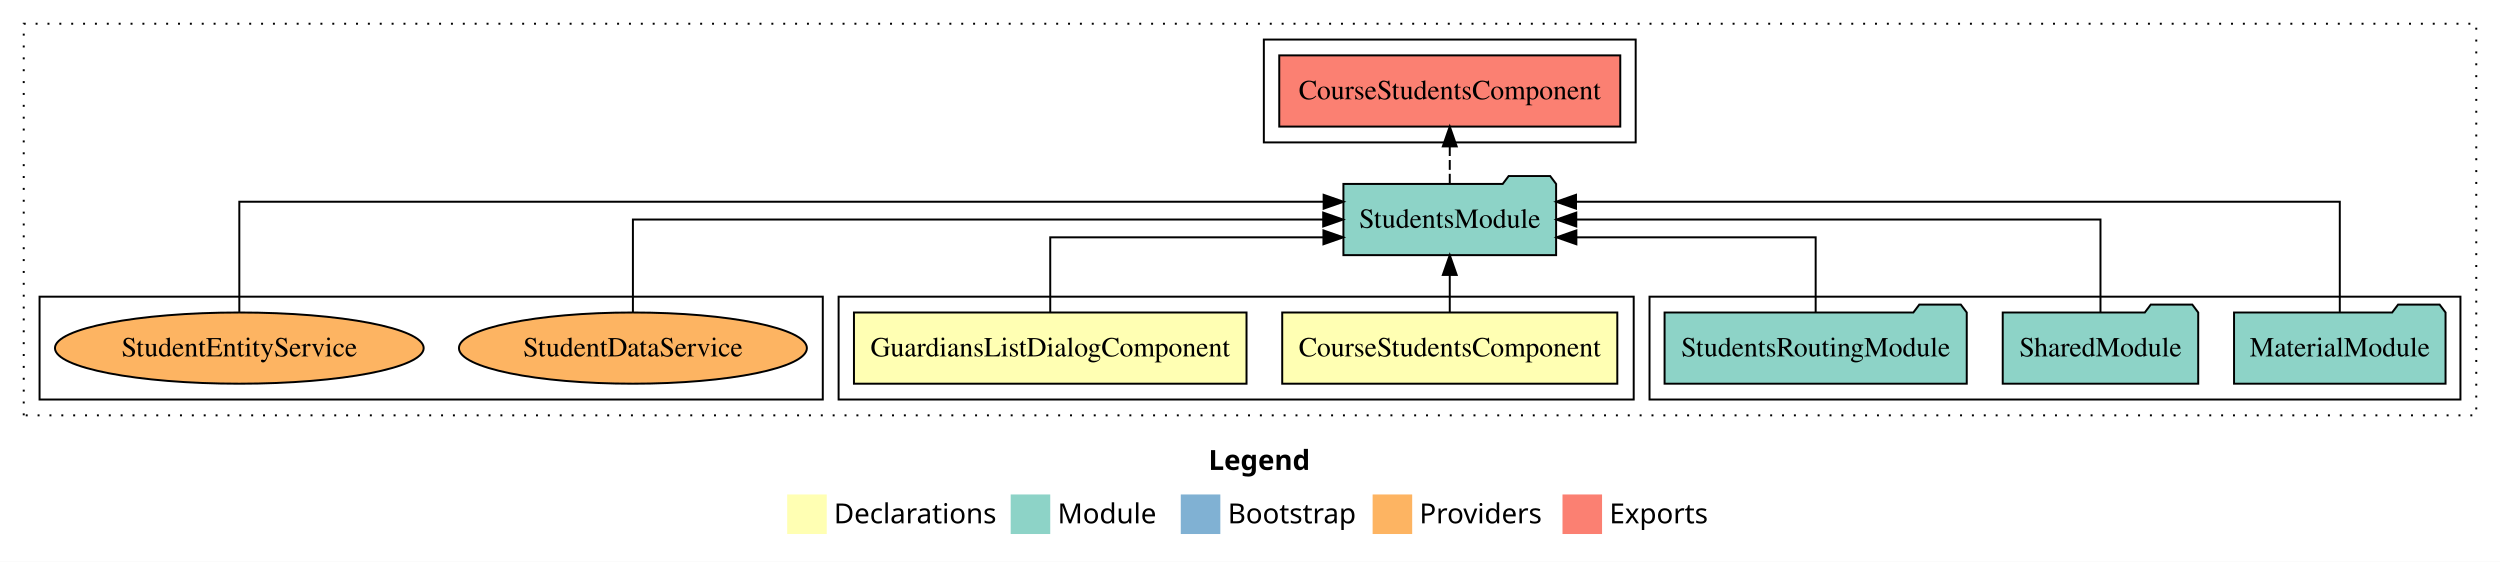
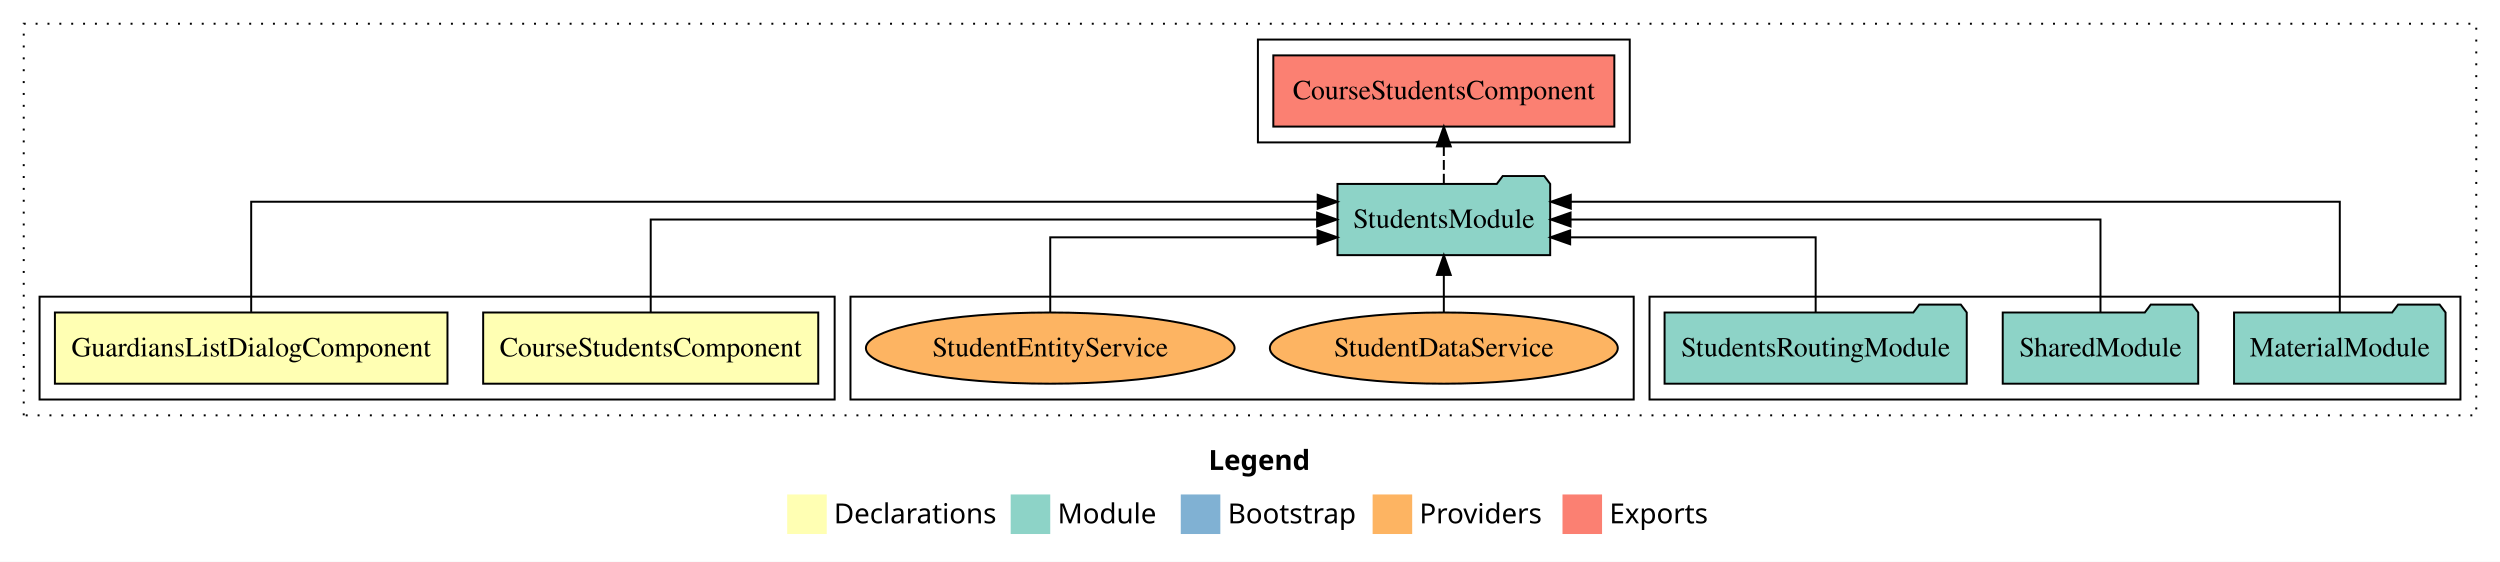
<svg xmlns="http://www.w3.org/2000/svg" width="1264pt" height="284pt" viewBox="0.00 0.00 1264.00 284.00">
  <g id="graph0" class="graph" transform="scale(1 1) rotate(0) translate(4 280)">
    <polygon fill="white" stroke="transparent" points="-4,4 -4,-280 1260,-280 1260,4 -4,4" />
    <text text-anchor="start" x="607.01" y="-42.4" font-family="sans-serif" font-weight="bold" font-size="14.00">Legend</text>
    <polygon fill="#ffffb3" stroke="transparent" points="394,-10 394,-30 414,-30 414,-10 394,-10" />
    <text text-anchor="start" x="417.63" y="-15.4" font-family="sans-serif" font-size="14.00">  Declarations</text>
    <polygon fill="#8dd3c7" stroke="transparent" points="507,-10 507,-30 527,-30 527,-10 507,-10" />
    <text text-anchor="start" x="530.73" y="-15.4" font-family="sans-serif" font-size="14.00">  Module</text>
    <polygon fill="#80b1d3" stroke="transparent" points="593,-10 593,-30 613,-30 613,-10 593,-10" />
    <text text-anchor="start" x="616.78" y="-15.4" font-family="sans-serif" font-size="14.00">  Bootstrap</text>
    <polygon fill="#fdb462" stroke="transparent" points="690,-10 690,-30 710,-30 710,-10 690,-10" />
    <text text-anchor="start" x="713.67" y="-15.4" font-family="sans-serif" font-size="14.00">  Providers</text>
    <polygon fill="#fb8072" stroke="transparent" points="786,-10 786,-30 806,-30 806,-10 786,-10" />
    <text text-anchor="start" x="809.73" y="-15.4" font-family="sans-serif" font-size="14.00">  Exports</text>
    <g id="clust1" class="cluster">
      <polygon fill="none" stroke="black" stroke-dasharray="1,5" points="8,-70 8,-268 1248,-268 1248,-70 8,-70" />
    </g>
    <g id="clust5" class="cluster">
      <polygon fill="none" stroke="black" points="830,-78 830,-130 1240,-130 1240,-78 830,-78" />
    </g>
-     <g id="clust2" class="cluster">
-       <polygon fill="none" stroke="black" points="420,-78 420,-130 822,-130 822,-78 420,-78" />
-     </g>
    <g id="clust8" class="cluster">
-       <polygon fill="none" stroke="black" points="16,-78 16,-130 412,-130 412,-78 16,-78" />
+       <polygon fill="none" stroke="black" points="426,-78 426,-130 822,-130 822,-78 426,-78" />
    </g>
    <g id="clust6" class="cluster">
-       <polygon fill="none" stroke="black" points="635,-208 635,-260 823,-260 823,-208 635,-208" />
+       <polygon fill="none" stroke="black" points="632,-208 632,-260 820,-260 820,-208 632,-208" />
+     </g>
+     <g id="clust2" class="cluster">
+       <polygon fill="none" stroke="black" points="16,-78 16,-130 418,-130 418,-78 16,-78" />
    </g>
    <g id="node1" class="node">
-       <polygon fill="#ffffb3" stroke="black" points="813.71,-122 644.29,-122 644.29,-86 813.71,-86 813.71,-122" />
-       <text text-anchor="middle" x="729" y="-99.8" font-family="Times,serif" font-size="14.00">CourseStudentsComponent</text>
+       <polygon fill="#ffffb3" stroke="black" points="409.71,-122 240.29,-122 240.29,-86 409.71,-86 409.71,-122" />
+       <text text-anchor="middle" x="325" y="-99.8" font-family="Times,serif" font-size="14.00">CourseStudentsComponent</text>
    </g>
    <g id="node3" class="node">
-       <polygon fill="#8dd3c7" stroke="black" points="782.77,-187 779.77,-191 758.77,-191 755.77,-187 675.23,-187 675.23,-151 782.77,-151 782.77,-187" />
-       <text text-anchor="middle" x="729" y="-164.8" font-family="Times,serif" font-size="14.00">StudentsModule</text>
+       <polygon fill="#8dd3c7" stroke="black" points="779.77,-187 776.77,-191 755.77,-191 752.77,-187 672.23,-187 672.23,-151 779.77,-151 779.77,-187" />
+       <text text-anchor="middle" x="726" y="-164.8" font-family="Times,serif" font-size="14.00">StudentsModule</text>
    </g>
    <g id="edge1" class="edge">
-       <path fill="none" stroke="black" d="M729,-122.11C729,-122.11 729,-140.99 729,-140.99" />
-       <polygon fill="black" stroke="black" points="725.5,-140.99 729,-150.99 732.5,-140.99 725.5,-140.99" />
+       <path fill="none" stroke="black" d="M325,-122.11C325,-141.34 325,-169 325,-169 325,-169 661.92,-169 661.92,-169" />
+       <polygon fill="black" stroke="black" points="661.92,-172.5 671.92,-169 661.92,-165.5 661.92,-172.5" />
    </g>
    <g id="node2" class="node">
-       <polygon fill="#ffffb3" stroke="black" points="626.24,-122 427.76,-122 427.76,-86 626.24,-86 626.24,-122" />
-       <text text-anchor="middle" x="527" y="-99.8" font-family="Times,serif" font-size="14.00">GuardiansListDialogComponent</text>
+       <polygon fill="#ffffb3" stroke="black" points="222.24,-122 23.76,-122 23.76,-86 222.24,-86 222.24,-122" />
+       <text text-anchor="middle" x="123" y="-99.8" font-family="Times,serif" font-size="14.00">GuardiansListDialogComponent</text>
    </g>
    <g id="edge2" class="edge">
-       <path fill="none" stroke="black" d="M527,-122.03C527,-138.4 527,-160 527,-160 527,-160 665.13,-160 665.13,-160" />
-       <polygon fill="black" stroke="black" points="665.13,-163.5 675.13,-160 665.13,-156.5 665.13,-163.5" />
+       <path fill="none" stroke="black" d="M123,-122.29C123,-144.21 123,-178 123,-178 123,-178 662.22,-178 662.22,-178" />
+       <polygon fill="black" stroke="black" points="662.22,-181.5 672.22,-178 662.22,-174.5 662.22,-181.5" />
    </g>
    <g id="node7" class="node">
-       <polygon fill="#fb8072" stroke="black" points="815.21,-252 642.79,-252 642.79,-216 815.21,-216 815.21,-252" />
-       <text text-anchor="middle" x="729" y="-229.8" font-family="Times,serif" font-size="14.00">CourseStudentsComponent </text>
+       <polygon fill="#fb8072" stroke="black" points="812.21,-252 639.79,-252 639.79,-216 812.21,-216 812.21,-252" />
+       <text text-anchor="middle" x="726" y="-229.8" font-family="Times,serif" font-size="14.00">CourseStudentsComponent </text>
    </g>
    <g id="edge6" class="edge">
-       <path fill="none" stroke="black" stroke-dasharray="5,2" d="M729,-187.11C729,-187.11 729,-205.99 729,-205.99" />
-       <polygon fill="black" stroke="black" points="725.5,-205.99 729,-215.99 732.5,-205.99 725.5,-205.99" />
+       <path fill="none" stroke="black" stroke-dasharray="5,2" d="M726,-187.11C726,-187.11 726,-205.99 726,-205.99" />
+       <polygon fill="black" stroke="black" points="722.5,-205.99 726,-215.99 729.5,-205.99 722.5,-205.99" />
    </g>
    <g id="node4" class="node">
      <polygon fill="#8dd3c7" stroke="black" points="1232.47,-122 1229.47,-126 1208.47,-126 1205.47,-122 1125.53,-122 1125.53,-86 1232.47,-86 1232.47,-122" />
      <text text-anchor="middle" x="1179" y="-99.8" font-family="Times,serif" font-size="14.00">MaterialModule</text>
    </g>
    <g id="edge3" class="edge">
-       <path fill="none" stroke="black" d="M1179,-122.29C1179,-144.21 1179,-178 1179,-178 1179,-178 792.83,-178 792.83,-178" />
-       <polygon fill="black" stroke="black" points="792.83,-174.5 782.83,-178 792.83,-181.5 792.83,-174.5" />
+       <path fill="none" stroke="black" d="M1179,-122.29C1179,-144.21 1179,-178 1179,-178 1179,-178 790.19,-178 790.19,-178" />
+       <polygon fill="black" stroke="black" points="790.19,-174.5 780.19,-178 790.19,-181.5 790.19,-174.5" />
    </g>
    <g id="node5" class="node">
      <polygon fill="#8dd3c7" stroke="black" points="1107.42,-122 1104.42,-126 1083.42,-126 1080.42,-122 1008.58,-122 1008.58,-86 1107.42,-86 1107.42,-122" />
      <text text-anchor="middle" x="1058" y="-99.8" font-family="Times,serif" font-size="14.00">SharedModule</text>
    </g>
    <g id="edge4" class="edge">
-       <path fill="none" stroke="black" d="M1058,-122.11C1058,-141.34 1058,-169 1058,-169 1058,-169 792.96,-169 792.96,-169" />
-       <polygon fill="black" stroke="black" points="792.96,-165.5 782.96,-169 792.96,-172.5 792.96,-165.5" />
+       <path fill="none" stroke="black" d="M1058,-122.11C1058,-141.34 1058,-169 1058,-169 1058,-169 790.08,-169 790.08,-169" />
+       <polygon fill="black" stroke="black" points="790.08,-165.5 780.08,-169 790.08,-172.5 790.08,-165.5" />
    </g>
    <g id="node6" class="node">
      <polygon fill="#8dd3c7" stroke="black" points="990.39,-122 987.39,-126 966.39,-126 963.39,-122 837.61,-122 837.61,-86 990.39,-86 990.39,-122" />
      <text text-anchor="middle" x="914" y="-99.8" font-family="Times,serif" font-size="14.00">StudentsRoutingModule</text>
    </g>
    <g id="edge5" class="edge">
-       <path fill="none" stroke="black" d="M914,-122.03C914,-138.4 914,-160 914,-160 914,-160 793.01,-160 793.01,-160" />
-       <polygon fill="black" stroke="black" points="793.01,-156.5 783.01,-160 793.01,-163.5 793.01,-156.5" />
+       <path fill="none" stroke="black" d="M914,-122.03C914,-138.4 914,-160 914,-160 914,-160 789.87,-160 789.87,-160" />
+       <polygon fill="black" stroke="black" points="789.87,-156.5 779.87,-160 789.87,-163.5 789.87,-156.5" />
    </g>
    <g id="node8" class="node">
-       <ellipse fill="#fdb462" stroke="black" cx="316" cy="-104" rx="87.96" ry="18" />
-       <text text-anchor="middle" x="316" y="-99.8" font-family="Times,serif" font-size="14.00">StudentDataService</text>
+       <ellipse fill="#fdb462" stroke="black" cx="726" cy="-104" rx="87.96" ry="18" />
+       <text text-anchor="middle" x="726" y="-99.8" font-family="Times,serif" font-size="14.00">StudentDataService</text>
    </g>
    <g id="edge7" class="edge">
-       <path fill="none" stroke="black" d="M316,-122.11C316,-141.34 316,-169 316,-169 316,-169 665.01,-169 665.01,-169" />
-       <polygon fill="black" stroke="black" points="665.01,-172.5 675.01,-169 665.01,-165.5 665.01,-172.5" />
+       <path fill="none" stroke="black" d="M726,-122.11C726,-122.11 726,-140.99 726,-140.99" />
+       <polygon fill="black" stroke="black" points="722.5,-140.99 726,-150.99 729.5,-140.99 722.5,-140.99" />
    </g>
    <g id="node9" class="node">
-       <ellipse fill="#fdb462" stroke="black" cx="117" cy="-104" rx="93.21" ry="18" />
-       <text text-anchor="middle" x="117" y="-99.8" font-family="Times,serif" font-size="14.00">StudentEntityService</text>
+       <ellipse fill="#fdb462" stroke="black" cx="527" cy="-104" rx="93.21" ry="18" />
+       <text text-anchor="middle" x="527" y="-99.8" font-family="Times,serif" font-size="14.00">StudentEntityService</text>
    </g>
    <g id="edge8" class="edge">
-       <path fill="none" stroke="black" d="M117,-122.29C117,-144.21 117,-178 117,-178 117,-178 665.23,-178 665.23,-178" />
-       <polygon fill="black" stroke="black" points="665.23,-181.5 675.23,-178 665.23,-174.5 665.23,-181.5" />
+       <path fill="none" stroke="black" d="M527,-122.03C527,-138.4 527,-160 527,-160 527,-160 662.15,-160 662.15,-160" />
+       <polygon fill="black" stroke="black" points="662.15,-163.5 672.15,-160 662.15,-156.5 662.15,-163.5" />
    </g>
  </g>
</svg>
